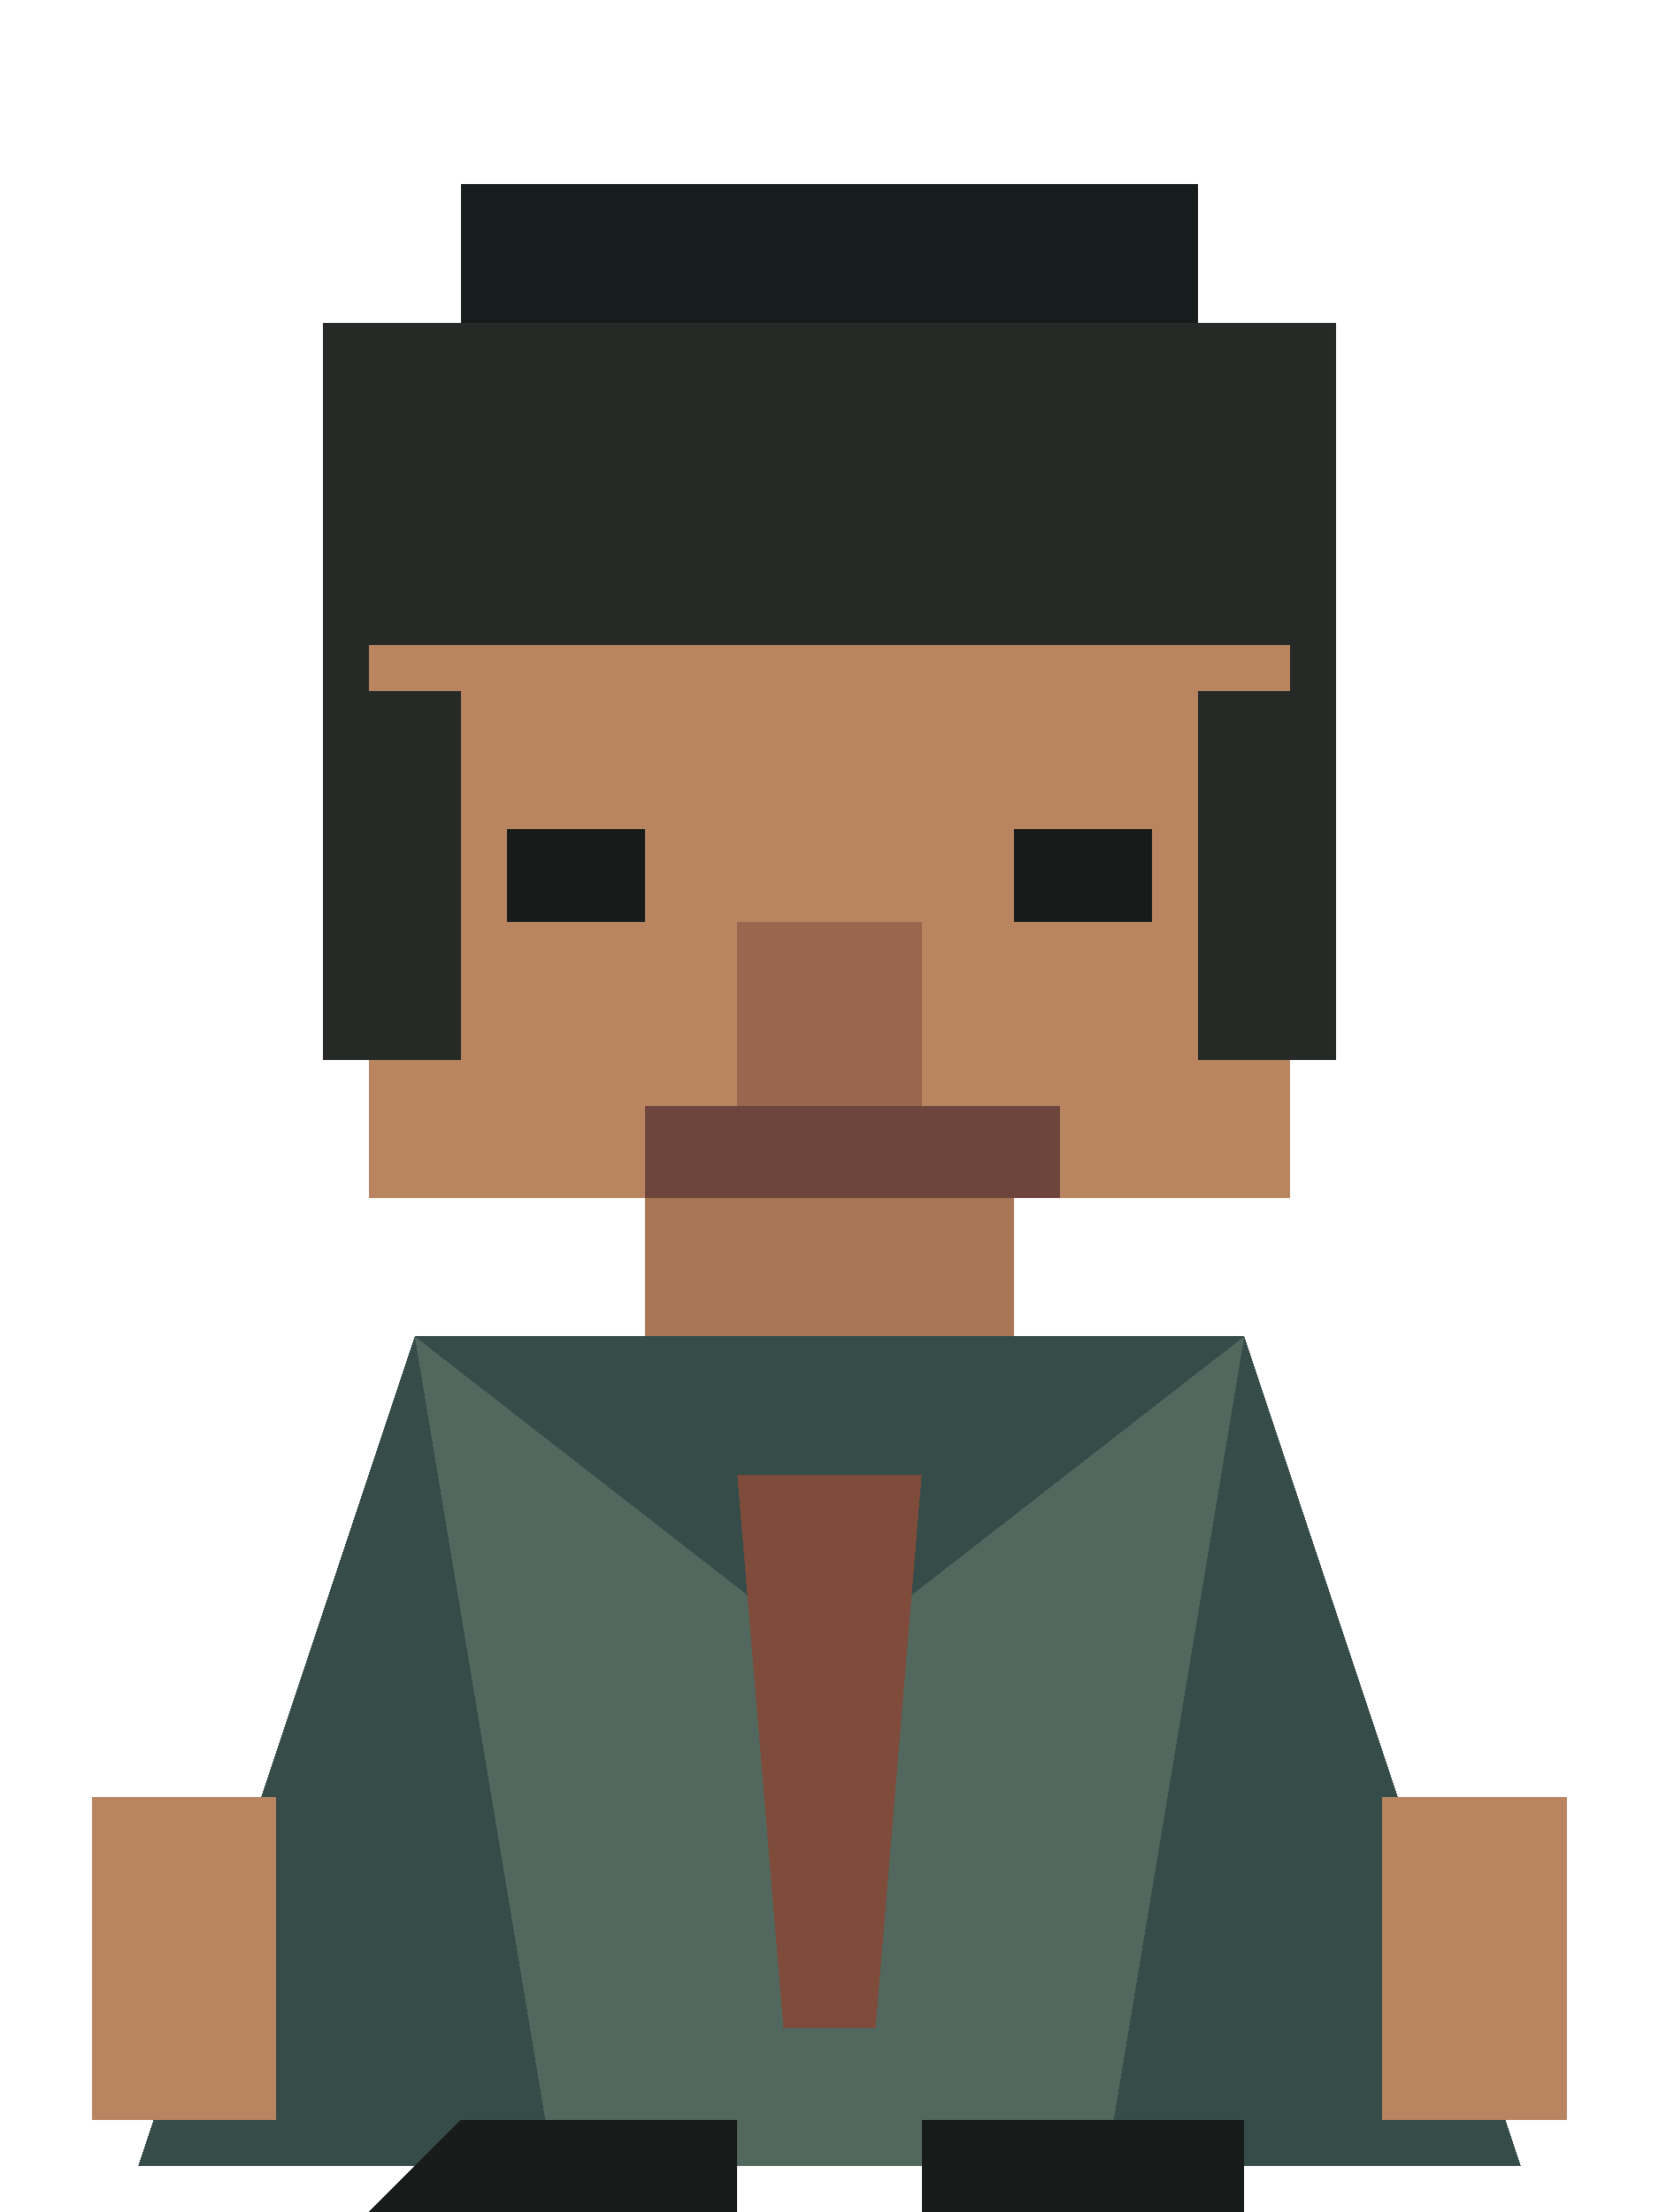
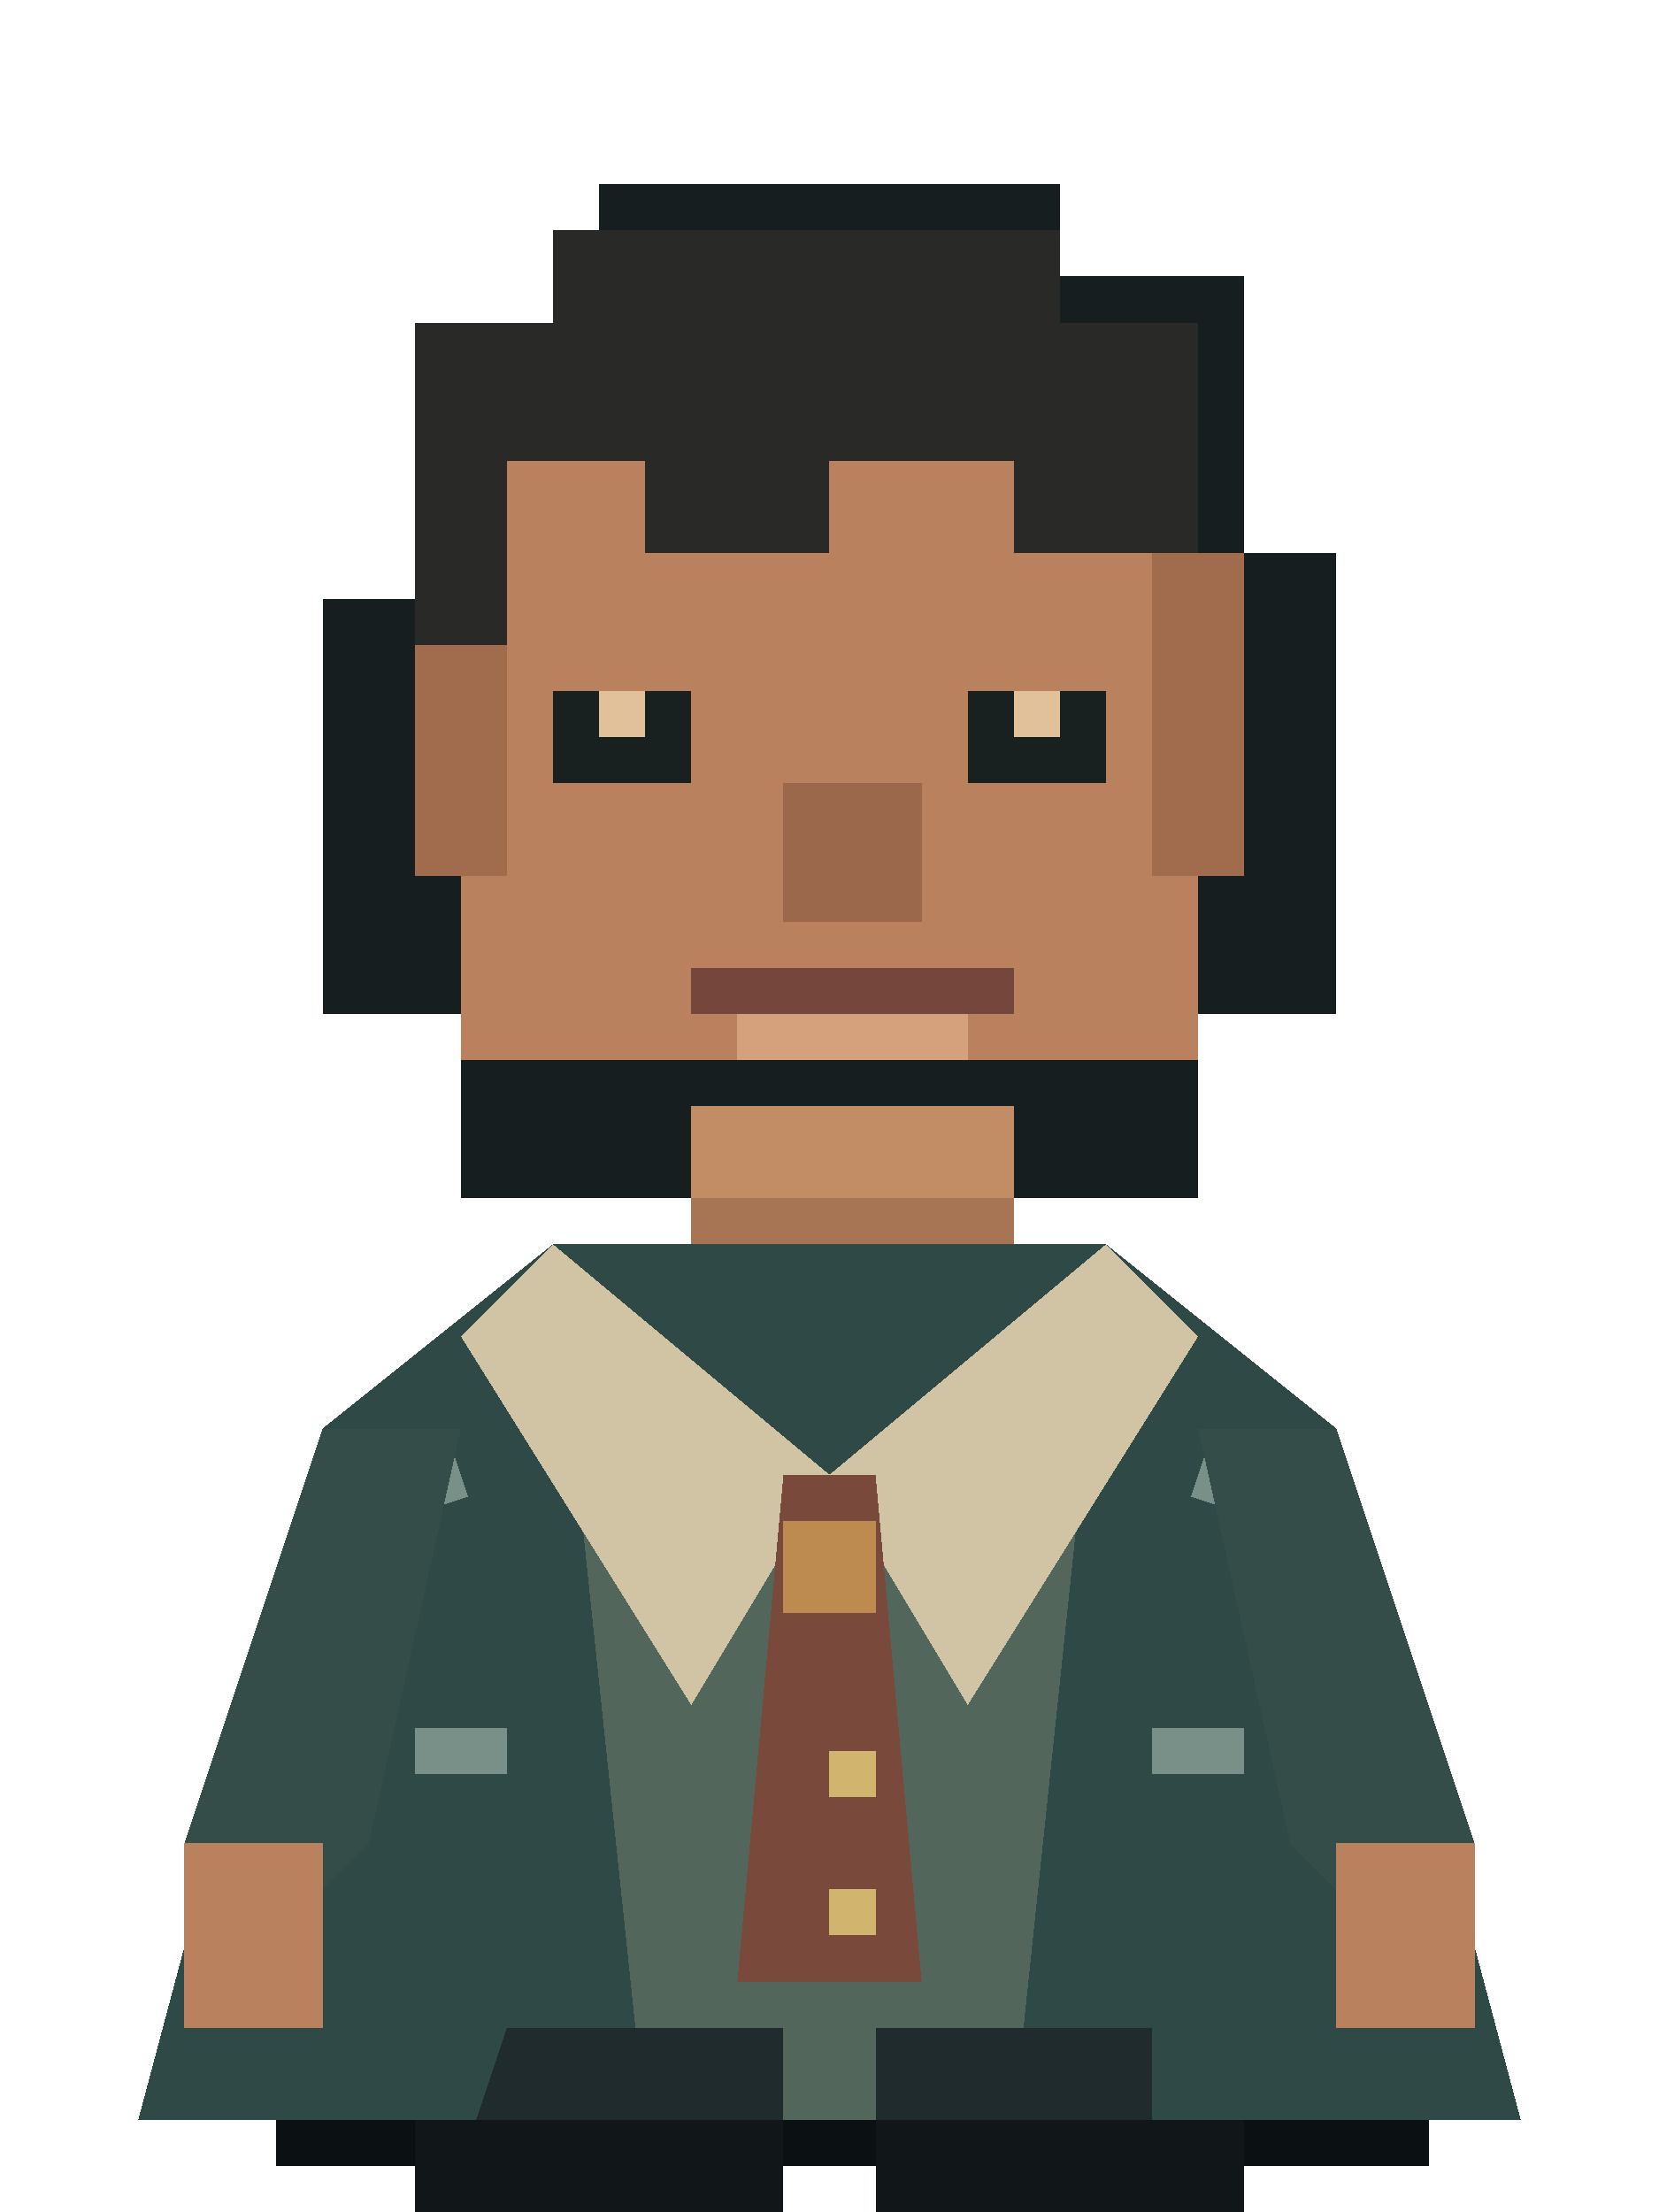
<svg xmlns="http://www.w3.org/2000/svg" width="144" height="192" viewBox="0 0 36 48" shape-rendering="crispEdges">
-   <rect x="10" y="4" width="16" height="3" fill="#171d1d" />
-   <rect x="7" y="7" width="22" height="8" fill="#262a27" />
-   <rect x="8" y="14" width="20" height="12" fill="#b98561" />
-   <rect x="11" y="9" width="14" height="5" fill="#262a27" />
-   <rect x="7" y="15" width="3" height="8" fill="#262a27" />
-   <rect x="26" y="15" width="3" height="8" fill="#262a27" />
-   <rect x="11" y="18" width="3" height="2" fill="#171c1b" />
-   <rect x="22" y="18" width="3" height="2" fill="#171c1b" />
-   <rect x="16" y="20" width="4" height="4" fill="#98674e" />
-   <rect x="14" y="24" width="9" height="2" fill="#6e453c" />
-   <rect x="14" y="26" width="8" height="4" fill="#a87555" />
-   <rect x="9" y="29" width="18" height="4" fill="#d0c5a7" />
-   <path d="M9 29H27L33 47H3Z" fill="#354c49" />
-   <path d="M9 29L18 36L27 29L24 47H12Z" fill="#52675d" />
-   <path d="M16 32H20L19 44H17Z" fill="#7f4b3b" />
-   <path d="M10 46H16V48H8ZM20 46H27V48H20Z" fill="#171c1b" />
-   <rect x="2" y="39" width="4" height="7" fill="#b98561" />
-   <rect x="30" y="39" width="4" height="7" fill="#b98561" />
+   <rect x="6" y="45" width="25" height="2" fill="#0b1113" />
+   <rect x="9" y="43" width="20" height="3" fill="#101719" />
+   <path d="M10 7H13V4H23V6H27V12H29V22H26V26H10V22H7V13H10Z" fill="#171e20" />
+   <rect x="10" y="10" width="16" height="13" fill="#b9815d" />
+   <rect x="9" y="12" width="2" height="7" fill="#a16b4d" />
+   <rect x="25" y="12" width="2" height="7" fill="#a16b4d" />
+   <path d="M9 11V7H12V5H23V7H26V12H22V10H18V12H14V10H11V14H9Z" fill="#292a27" />
+   <rect x="12" y="15" width="3" height="2" fill="#182020" />
+   <rect x="21" y="15" width="3" height="2" fill="#182020" />
+   <rect x="13" y="15" width="1" height="1" fill="#e1c19a" />
+   <rect x="22" y="15" width="1" height="1" fill="#e1c19a" />
+   <rect x="17" y="17" width="3" height="3" fill="#9b684c" />
+   <rect x="15" y="21" width="7" height="1" fill="#74463c" />
+   <rect x="16" y="22" width="5" height="1" fill="#d5a17c" />
+   <rect x="15" y="24" width="7" height="5" fill="#a87554" />
+   <rect x="15" y="24" width="7" height="2" fill="#c28c65" />
+   <path d="M12 27H24L29 31L33 46H3L7 31Z" fill="#2f4947" />
+   <path d="M12 27L18 32L24 27L22 46H14Z" fill="#52665c" />
+   <path d="M12 27L18 32L15 37L10 29ZM24 27L18 32L21 37L26 29Z" fill="#d0c4a4" />
+   <path d="M17 32H19L20 43H16Z" fill="#794a3b" />
+   <rect x="17" y="33" width="2" height="2" fill="#bd8b50" />
+   <path d="M7 33L10 32M26 32L29 33M9 38L11 38M25 38L27 38" stroke="#789087" stroke-width="1" />
+   <rect x="18" y="38" width="1" height="1" fill="#d1b46e" />
+   <rect x="18" y="41" width="1" height="1" fill="#d1b46e" />
+   <path d="M7 31H10L8 40L6 42L4 40Z" fill="#354d49" />
+   <rect x="4" y="40" width="3" height="4" fill="#b9815d" />
+   <path d="M26 31H29L32 40L30 42L28 40Z" fill="#354d49" />
+   <rect x="29" y="40" width="3" height="4" fill="#b9815d" />
+   <path d="M11 44H17V47H10ZM19 44H25V47H19Z" fill="#202b2d" />
+   <rect x="9" y="46" width="8" height="2" fill="#111719" />
+   <rect x="19" y="46" width="8" height="2" fill="#111719" />
</svg>
